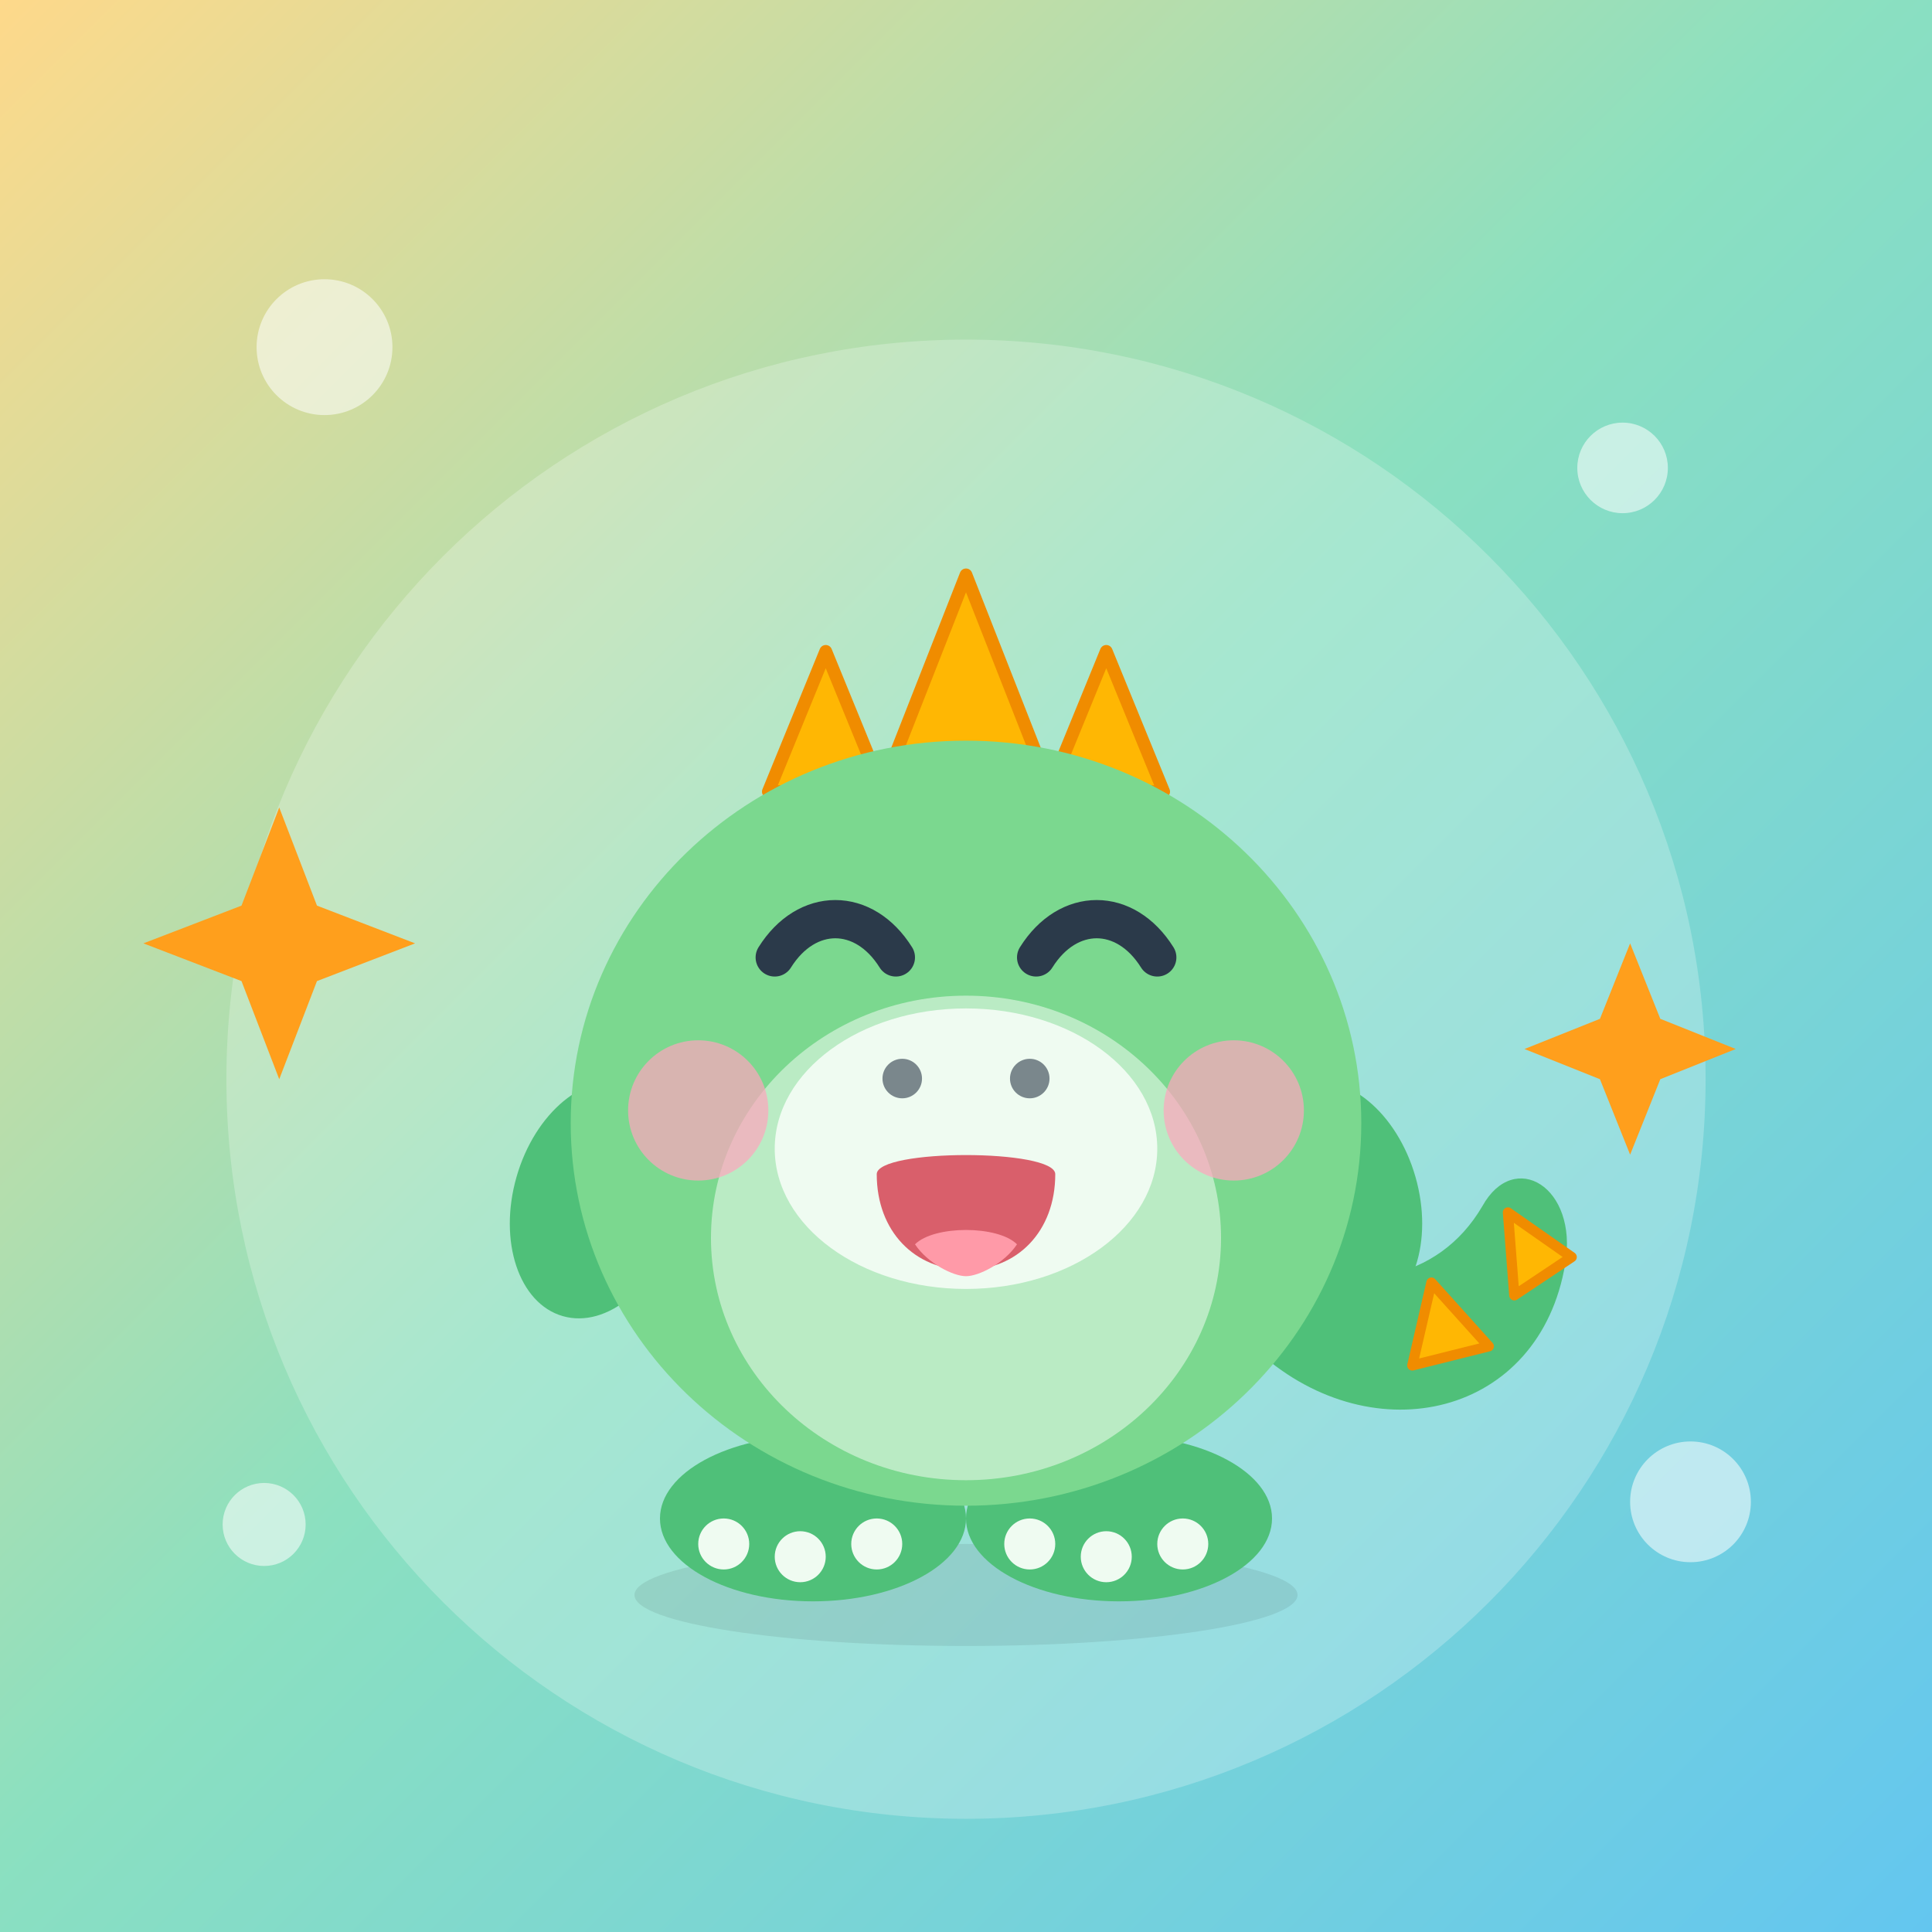
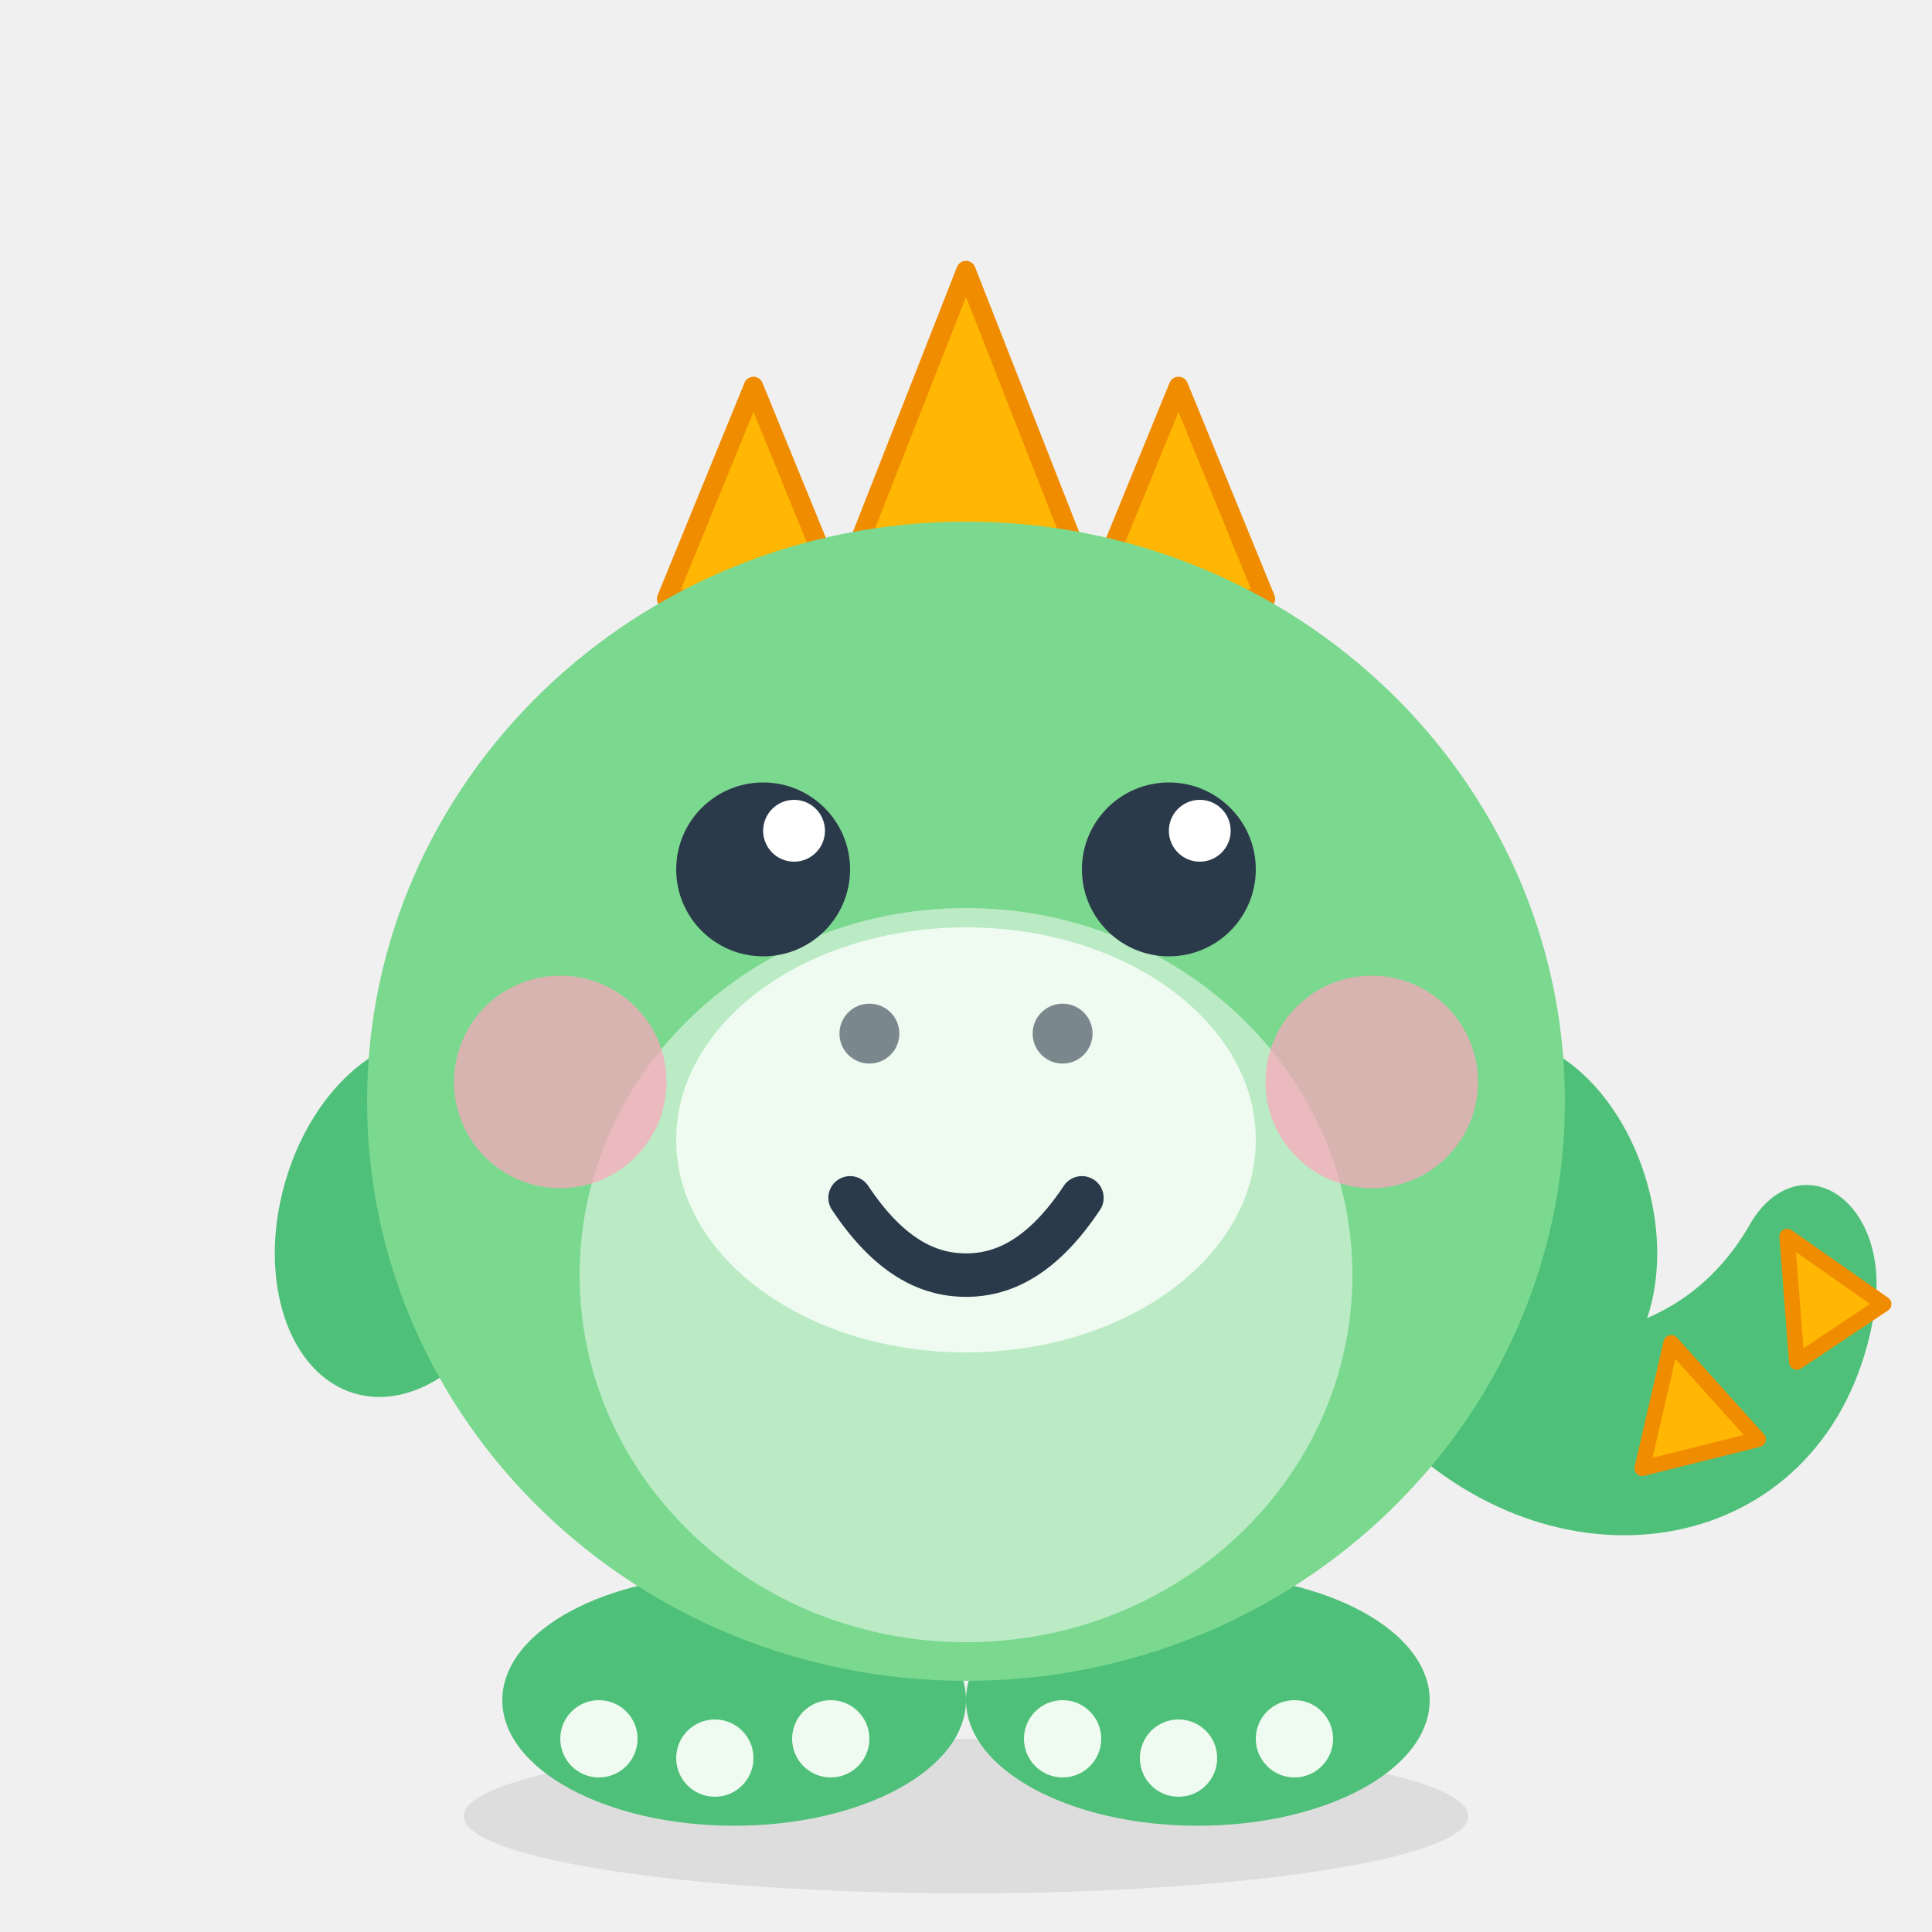
- <svg xmlns="http://www.w3.org/2000/svg" viewBox="0 0 512 512" width="512" height="512" role="img" aria-label="きっずトライ">
-   <defs>
-     <linearGradient id="bg" x1="0" y1="0" x2="1" y2="1">
-       <stop offset="0" stop-color="#ffd98a" />
-       <stop offset=".48" stop-color="#8be0c0" />
-       <stop offset="1" stop-color="#63c6f0" />
-     </linearGradient>
-   </defs>
-   <rect width="512" height="512" rx="0" fill="url(#bg)" />
-   <circle cx="256" cy="286" r="196" fill="#fff" opacity=".24" />
-   <g fill="#fff" opacity=".55">
-     <circle cx="86" cy="92" r="18" />
-     <circle cx="430" cy="124" r="12" />
-     <circle cx="448" cy="398" r="16" />
-     <circle cx="70" cy="404" r="11" />
-   </g>
-   <g transform="translate(87.04 105.04) scale(1.6896)">
-     <g transform="">
-       <ellipse cx="100" cy="188" rx="52" ry="8" fill="#000" opacity=".08" />
-       <g>
-         <path d="M146 150c18 16 44 10 48-14 2-12-8-18-13-9-7 12-21 14-33 8z" fill="#4fc079" />
-         <g fill="#ffb703" stroke="#f08c00" stroke-width="1.6" stroke-linejoin="round">
-           <path d="M170 152l3-13 9 10z" />
-           <path d="M186 141l-1-13 10 7z" />
-         </g>
+ <svg xmlns="http://www.w3.org/2000/svg" viewBox="0 0 200 200" width="200" height="200" role="img" aria-label="ガオくん">
+   <g transform="">
+     <ellipse cx="100" cy="188" rx="52" ry="8" fill="#000" opacity=".08" />
+     <g>
+       <path d="M146 150c18 16 44 10 48-14 2-12-8-18-13-9-7 12-21 14-33 8z" fill="#4fc079" />
+       <g fill="#ffb703" stroke="#f08c00" stroke-width="1.6" stroke-linejoin="round">
+         <path d="M170 152l3-13 9 10z" />
+         <path d="M186 141l-1-13 10 7z" />
      </g>
-       <g fill="#4fc079">
-         <ellipse cx="76" cy="176" rx="24" ry="13" />
-         <ellipse cx="124" cy="176" rx="24" ry="13" />
-       </g>
-       <g fill="#effbf1">
-         <circle cx="62" cy="180" r="4" />
-         <circle cx="74" cy="182" r="4" />
-         <circle cx="86" cy="180" r="4" />
-         <circle cx="110" cy="180" r="4" />
-         <circle cx="122" cy="182" r="4" />
-         <circle cx="134" cy="180" r="4" />
-       </g>
-       <g fill="#4fc079">
-         <ellipse cx="42" cy="126" rx="13" ry="19" transform="rotate(16 42 126)" />
-         <ellipse cx="158" cy="126" rx="13" ry="19" transform="rotate(-16 158 126)" />
-       </g>
-       <g fill="#ffb703" stroke="#f08c00" stroke-width="2" stroke-linejoin="round">
-         <path d="M69 62l9-22 9 22z" />
-         <path d="M89 56l11-28 11 28z" />
-         <path d="M113 62l9-22 9 22z" />
-       </g>
-       <ellipse cx="100" cy="114" rx="62" ry="60" fill="#7bd88f" />
-       <ellipse cx="100" cy="132" rx="40" ry="38" fill="#effbf1" opacity=".55" />
-       <circle cx="58" cy="112" r="11" fill="#ffa5be" opacity=".7" />
-       <circle cx="142" cy="112" r="11" fill="#ffa5be" opacity=".7" />
-       <ellipse cx="100" cy="118" rx="30" ry="22" fill="#effbf1" />
-       <circle cx="90" cy="107" r="3.1" fill="#2b3a4a" opacity=".6" />
-       <circle cx="110" cy="107" r="3.1" fill="#2b3a4a" opacity=".6" />
-       <path d="M86 122c0-4 28-4 28 0 0 9-6 15-14 15s-14-6-14-15z" fill="#d95f6b" />
-       <path d="M92 133c3-3 13-3 16 0-2 3-6 5-8 5s-6-2-8-5z" fill="#ff9aa8" />
-       <path d="M70 88c5-8 14-8 19 0" fill="none" stroke="#2b3a4a" stroke-width="6" stroke-linecap="round" />
-       <path d="M111 88c5-8 14-8 19 0" fill="none" stroke="#2b3a4a" stroke-width="6" stroke-linecap="round" />
    </g>
-   </g>
-   <g fill="#ff9f1c">
-     <path d="M74 214l10 26 26 10-26 10-10 26-10-26-26-10 26-10z" />
-     <path d="M432 250l8 20 20 8-20 8-8 20-8-20-20-8 20-8z" />
+     <g fill="#4fc079">
+       <ellipse cx="76" cy="176" rx="24" ry="13" />
+       <ellipse cx="124" cy="176" rx="24" ry="13" />
+     </g>
+     <g fill="#effbf1">
+       <circle cx="62" cy="180" r="4" />
+       <circle cx="74" cy="182" r="4" />
+       <circle cx="86" cy="180" r="4" />
+       <circle cx="110" cy="180" r="4" />
+       <circle cx="122" cy="182" r="4" />
+       <circle cx="134" cy="180" r="4" />
+     </g>
+     <g fill="#4fc079">
+       <ellipse cx="42" cy="126" rx="13" ry="19" transform="rotate(16 42 126)" />
+       <ellipse cx="158" cy="126" rx="13" ry="19" transform="rotate(-16 158 126)" />
+     </g>
+     <g fill="#ffb703" stroke="#f08c00" stroke-width="2" stroke-linejoin="round">
+       <path d="M69 62l9-22 9 22z" />
+       <path d="M89 56l11-28 11 28z" />
+       <path d="M113 62l9-22 9 22z" />
+     </g>
+     <ellipse cx="100" cy="114" rx="62" ry="60" fill="#7bd88f" />
+     <ellipse cx="100" cy="132" rx="40" ry="38" fill="#effbf1" opacity=".55" />
+     <circle cx="58" cy="112" r="11" fill="#ffa5be" opacity=".7" />
+     <circle cx="142" cy="112" r="11" fill="#ffa5be" opacity=".7" />
+     <ellipse cx="100" cy="118" rx="30" ry="22" fill="#effbf1" />
+     <circle cx="90" cy="107" r="3.1" fill="#2b3a4a" opacity=".6" />
+     <circle cx="110" cy="107" r="3.1" fill="#2b3a4a" opacity=".6" />
+     <path d="M88 124c4 6 8 8 12 8s8-2 12-8" fill="none" stroke="#2b3a4a" stroke-width="4.5" stroke-linecap="round" />
+     <circle cx="79" cy="90" r="9" fill="#2b3a4a" />
+     <circle cx="82.2" cy="86" r="3.2" fill="#fff" />
+     <circle cx="121" cy="90" r="9" fill="#2b3a4a" />
+     <circle cx="124.2" cy="86" r="3.2" fill="#fff" />
  </g>
</svg>
